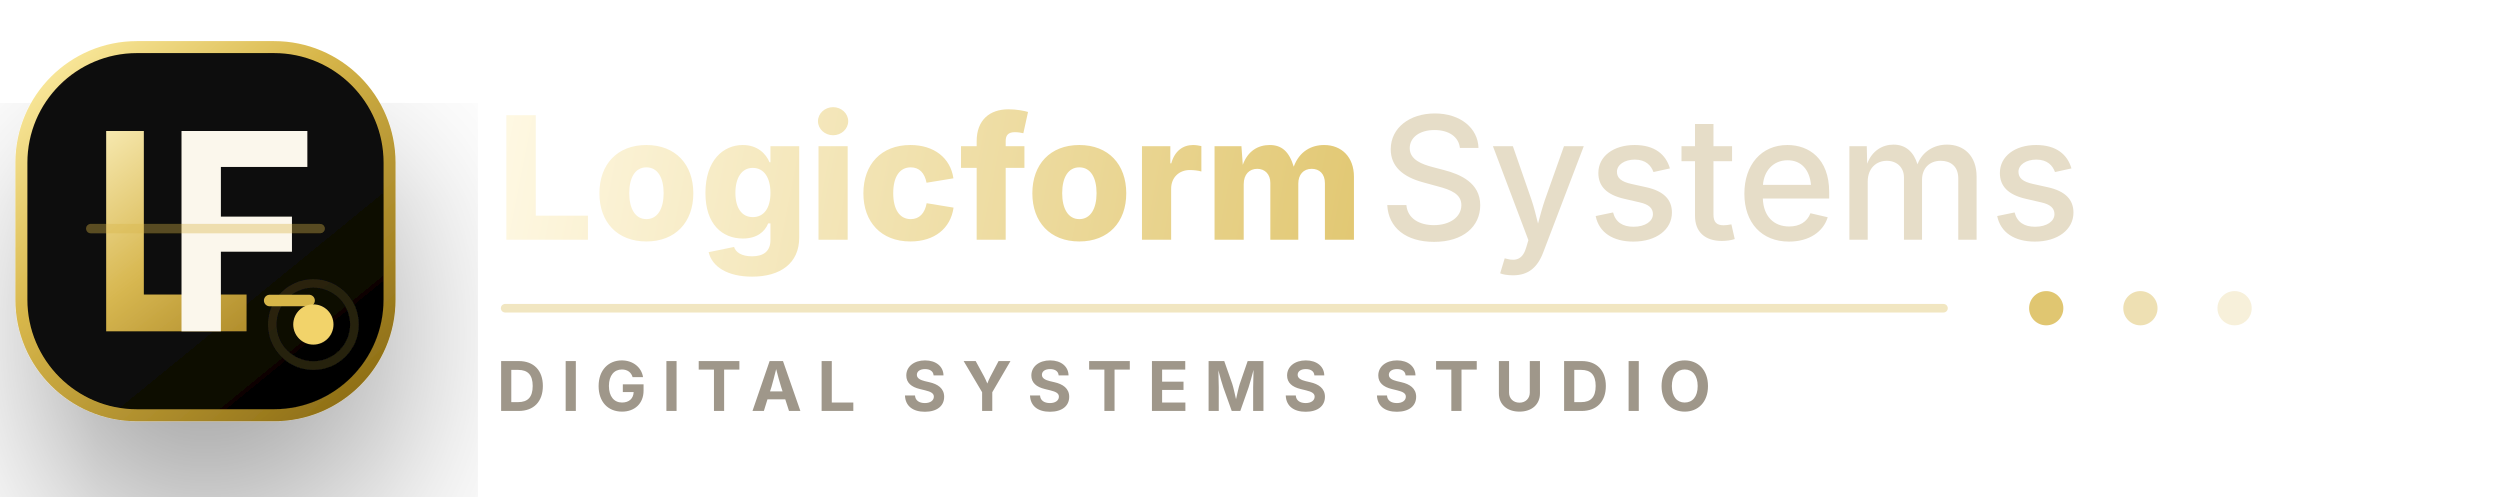
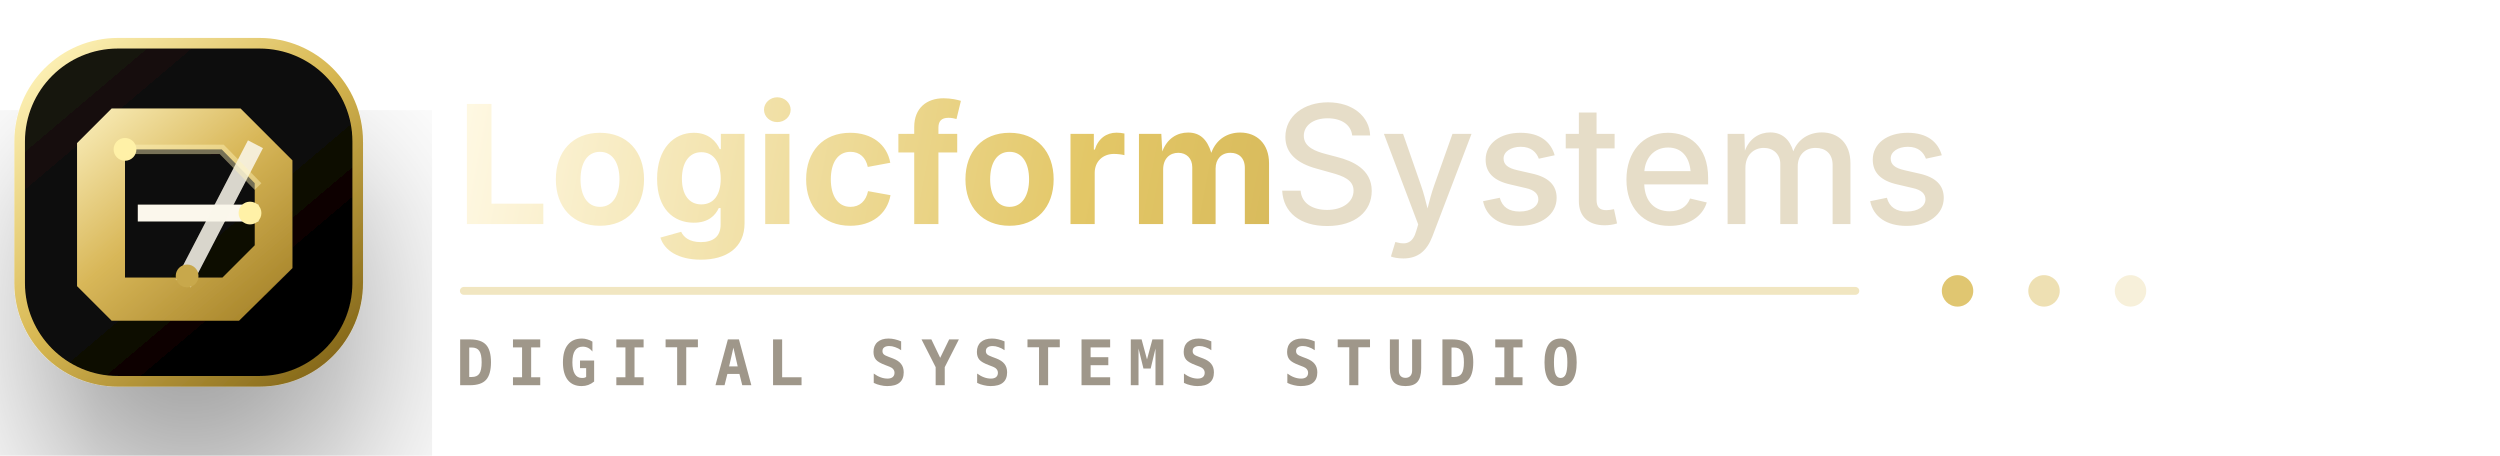
- <svg xmlns="http://www.w3.org/2000/svg" width="292" height="58" viewBox="0 0 292 58" fill="none" role="img" aria-labelledby="logicformLogoTitle logicformLogoDesc">
+ <svg xmlns="http://www.w3.org/2000/svg" width="318" height="58" viewBox="0 0 318 58" fill="none" role="img" aria-labelledby="logicformLogoTitle logicformLogoDesc">
  <defs>
-     <linearGradient id="markBorder" x1="6" y1="3" x2="43" y2="45" gradientUnits="userSpaceOnUse">
-       <stop stop-color="#FFF0A8" />
-       <stop offset="0.42" stop-color="#D7B64A" />
-       <stop offset="1" stop-color="#8F6F16" />
+     <linearGradient id="markBorder" x1="5" y1="6" x2="43" y2="48" gradientUnits="userSpaceOnUse">
+       <stop stop-color="#FFF4BB" />
+       <stop offset="0.48" stop-color="#D8B852" />
+       <stop offset="1" stop-color="#806316" />
    </linearGradient>
-     <linearGradient id="markGold" x1="12" y1="10" x2="34" y2="39" gradientUnits="userSpaceOnUse">
+     <linearGradient id="markGold" x1="10" y1="11" x2="37" y2="43" gradientUnits="userSpaceOnUse">
      <stop stop-color="#FFF6C9" />
-       <stop offset="0.55" stop-color="#D8B852" />
-       <stop offset="1" stop-color="#A78322" />
+       <stop offset="0.46" stop-color="#D9B85A" />
+       <stop offset="1" stop-color="#9B781E" />
    </linearGradient>
-     <linearGradient id="markGlass" x1="9" y1="6" x2="40" y2="44" gradientUnits="userSpaceOnUse">
-       <stop stop-color="#12110D" />
-       <stop offset="1" stop-color="#050504" />
+     <linearGradient id="markGlass" x1="8" y1="8" x2="41" y2="47" gradientUnits="userSpaceOnUse">
+       <stop stop-color="#16140F" />
+       <stop offset="0.52" stop-color="#090807" />
+       <stop offset="1" stop-color="#030303" />
    </linearGradient>
-     <linearGradient id="wordGold" x1="57" y1="13" x2="194" y2="40" gradientUnits="userSpaceOnUse">
+     <linearGradient id="wordGold" x1="58" y1="13" x2="199" y2="40" gradientUnits="userSpaceOnUse">
      <stop stop-color="#FFF9E5" />
-       <stop offset="1" stop-color="#D7B64A" />
+       <stop offset="0.56" stop-color="#E3C767" />
+       <stop offset="1" stop-color="#C8A84C" />
    </linearGradient>
-     <filter id="markGlow" x="-24%" y="-24%" width="148%" height="148%" color-interpolation-filters="sRGB">
-       <feDropShadow dx="0" dy="0" stdDeviation="2.8" flood-color="#D7B64A" flood-opacity="0.28" />
-       <feDropShadow dx="0" dy="12" stdDeviation="12" flood-color="#000000" flood-opacity="0.38" />
+     <filter id="markGlow" x="-22%" y="-22%" width="144%" height="144%" color-interpolation-filters="sRGB">
+       <feDropShadow dx="0" dy="0" stdDeviation="2.4" flood-color="#D7B64A" flood-opacity="0.26" />
+       <feDropShadow dx="0" dy="14" stdDeviation="13" flood-color="#000000" flood-opacity="0.42" />
    </filter>
  </defs>
  <g filter="url(#markGlow)">
-     <rect x="2.5" y="5.5" width="43" height="43" rx="13.5" fill="url(#markGlass)" stroke="url(#markBorder)" stroke-width="1.4" />
-     <path d="M12.4 15.3H16.8V34.4H28.8V38.7H12.4V15.3Z" fill="url(#markGold)" />
-     <path d="M21.2 15.3H35.9V19.5H25.8V25.3H34.1V29.4H25.8V38.7H21.2V15.3Z" fill="#FBF7EC" />
-     <path d="M10.6 26.7H37.4" stroke="#D7B64A" stroke-opacity="0.38" stroke-width="1.1" stroke-linecap="round" />
-     <path d="M31.5 35.1H36.1" stroke="#D7B64A" stroke-width="1.35" stroke-linecap="round" />
-     <circle cx="36.6" cy="37.9" r="2.35" fill="#F2D36B" />
-     <circle cx="36.6" cy="37.9" r="4.8" stroke="#D7B64A" stroke-opacity="0.16" />
+     <rect x="2.5" y="5.5" width="43" height="43" rx="12.5" fill="url(#markGlass)" stroke="url(#markBorder)" stroke-width="1.35" />
+     <path fill-rule="evenodd" clip-rule="evenodd" d="M14.2 13.8H30.6L37.2 20.4V34.1L30.4 40.8H14.2L9.8 36.4V18.2L14.2 13.8ZM15.9 19V35.3H28.3L32.4 31.2V23.3L28.2 19H15.9Z" fill="url(#markGold)" />
+     <path d="M18.6 27.1H31.8" stroke="#FBF7EC" stroke-width="2.15" stroke-linecap="square" />
+     <path d="M23.8 35.1L32 19.3" stroke="#FBF7EC" stroke-opacity="0.86" stroke-width="2.15" stroke-linecap="square" />
+     <path d="M15.9 19H28.2L32.4 23.3" stroke="#FFF4BB" stroke-opacity="0.44" stroke-width="1.2" stroke-linecap="square" stroke-linejoin="miter" />
+     <circle cx="15.9" cy="19" r="1.45" fill="#FFF1A7" />
+     <circle cx="31.8" cy="27.1" r="1.45" fill="#FFF1A7" />
+     <circle cx="23.8" cy="35.1" r="1.45" fill="#C8A84C" />
  </g>
-   <text x="58" y="28" fill="url(#wordGold)" font-family="Inter, ui-sans-serif, system-ui, -apple-system, BlinkMacSystemFont, 'Segoe UI', sans-serif" font-size="20" font-weight="760">Logicform</text>
-   <text x="161" y="28" fill="#E6DDC8" font-family="Inter, ui-sans-serif, system-ui, -apple-system, BlinkMacSystemFont, 'Segoe UI', sans-serif" font-size="20" font-weight="520">Systems</text>
-   <path d="M59 36H227" stroke="#D7B64A" stroke-opacity="0.34" stroke-linecap="round" />
-   <text x="58" y="48" fill="#9F978A" font-family="Inter, ui-sans-serif, system-ui, -apple-system, BlinkMacSystemFont, 'Segoe UI', sans-serif" font-size="8" font-weight="650" letter-spacing="0.22em">DIGITAL SYSTEMS STUDIO</text>
-   <circle cx="239" cy="36" r="2" fill="#D7B64A" fill-opacity="0.78" />
-   <circle cx="250" cy="36" r="2" fill="#D7B64A" fill-opacity="0.42" />
-   <circle cx="261" cy="36" r="2" fill="#D7B64A" fill-opacity="0.2" />
+   <text x="58" y="28.5" fill="url(#wordGold)" font-family="Geist, Inter, ui-sans-serif, system-ui, -apple-system, BlinkMacSystemFont, 'Segoe UI', sans-serif" font-size="21" font-weight="720">Logicform</text>
+   <text x="162" y="28.5" fill="#E6DDC8" font-family="Geist, Inter, ui-sans-serif, system-ui, -apple-system, BlinkMacSystemFont, 'Segoe UI', sans-serif" font-size="21" font-weight="520">Systems</text>
+   <path d="M59 37H236" stroke="#D7B64A" stroke-opacity="0.34" stroke-linecap="round" />
+   <text x="58" y="49" fill="#9F978A" font-family="Geist Mono, ui-monospace, SFMono-Regular, Menlo, monospace" font-size="8" font-weight="650" letter-spacing="0.22em">DIGITAL SYSTEMS STUDIO</text>
+   <circle cx="249" cy="37" r="2" fill="#D7B64A" fill-opacity="0.78" />
+   <circle cx="260" cy="37" r="2" fill="#D7B64A" fill-opacity="0.42" />
+   <circle cx="271" cy="37" r="2" fill="#D7B64A" fill-opacity="0.2" />
</svg>
